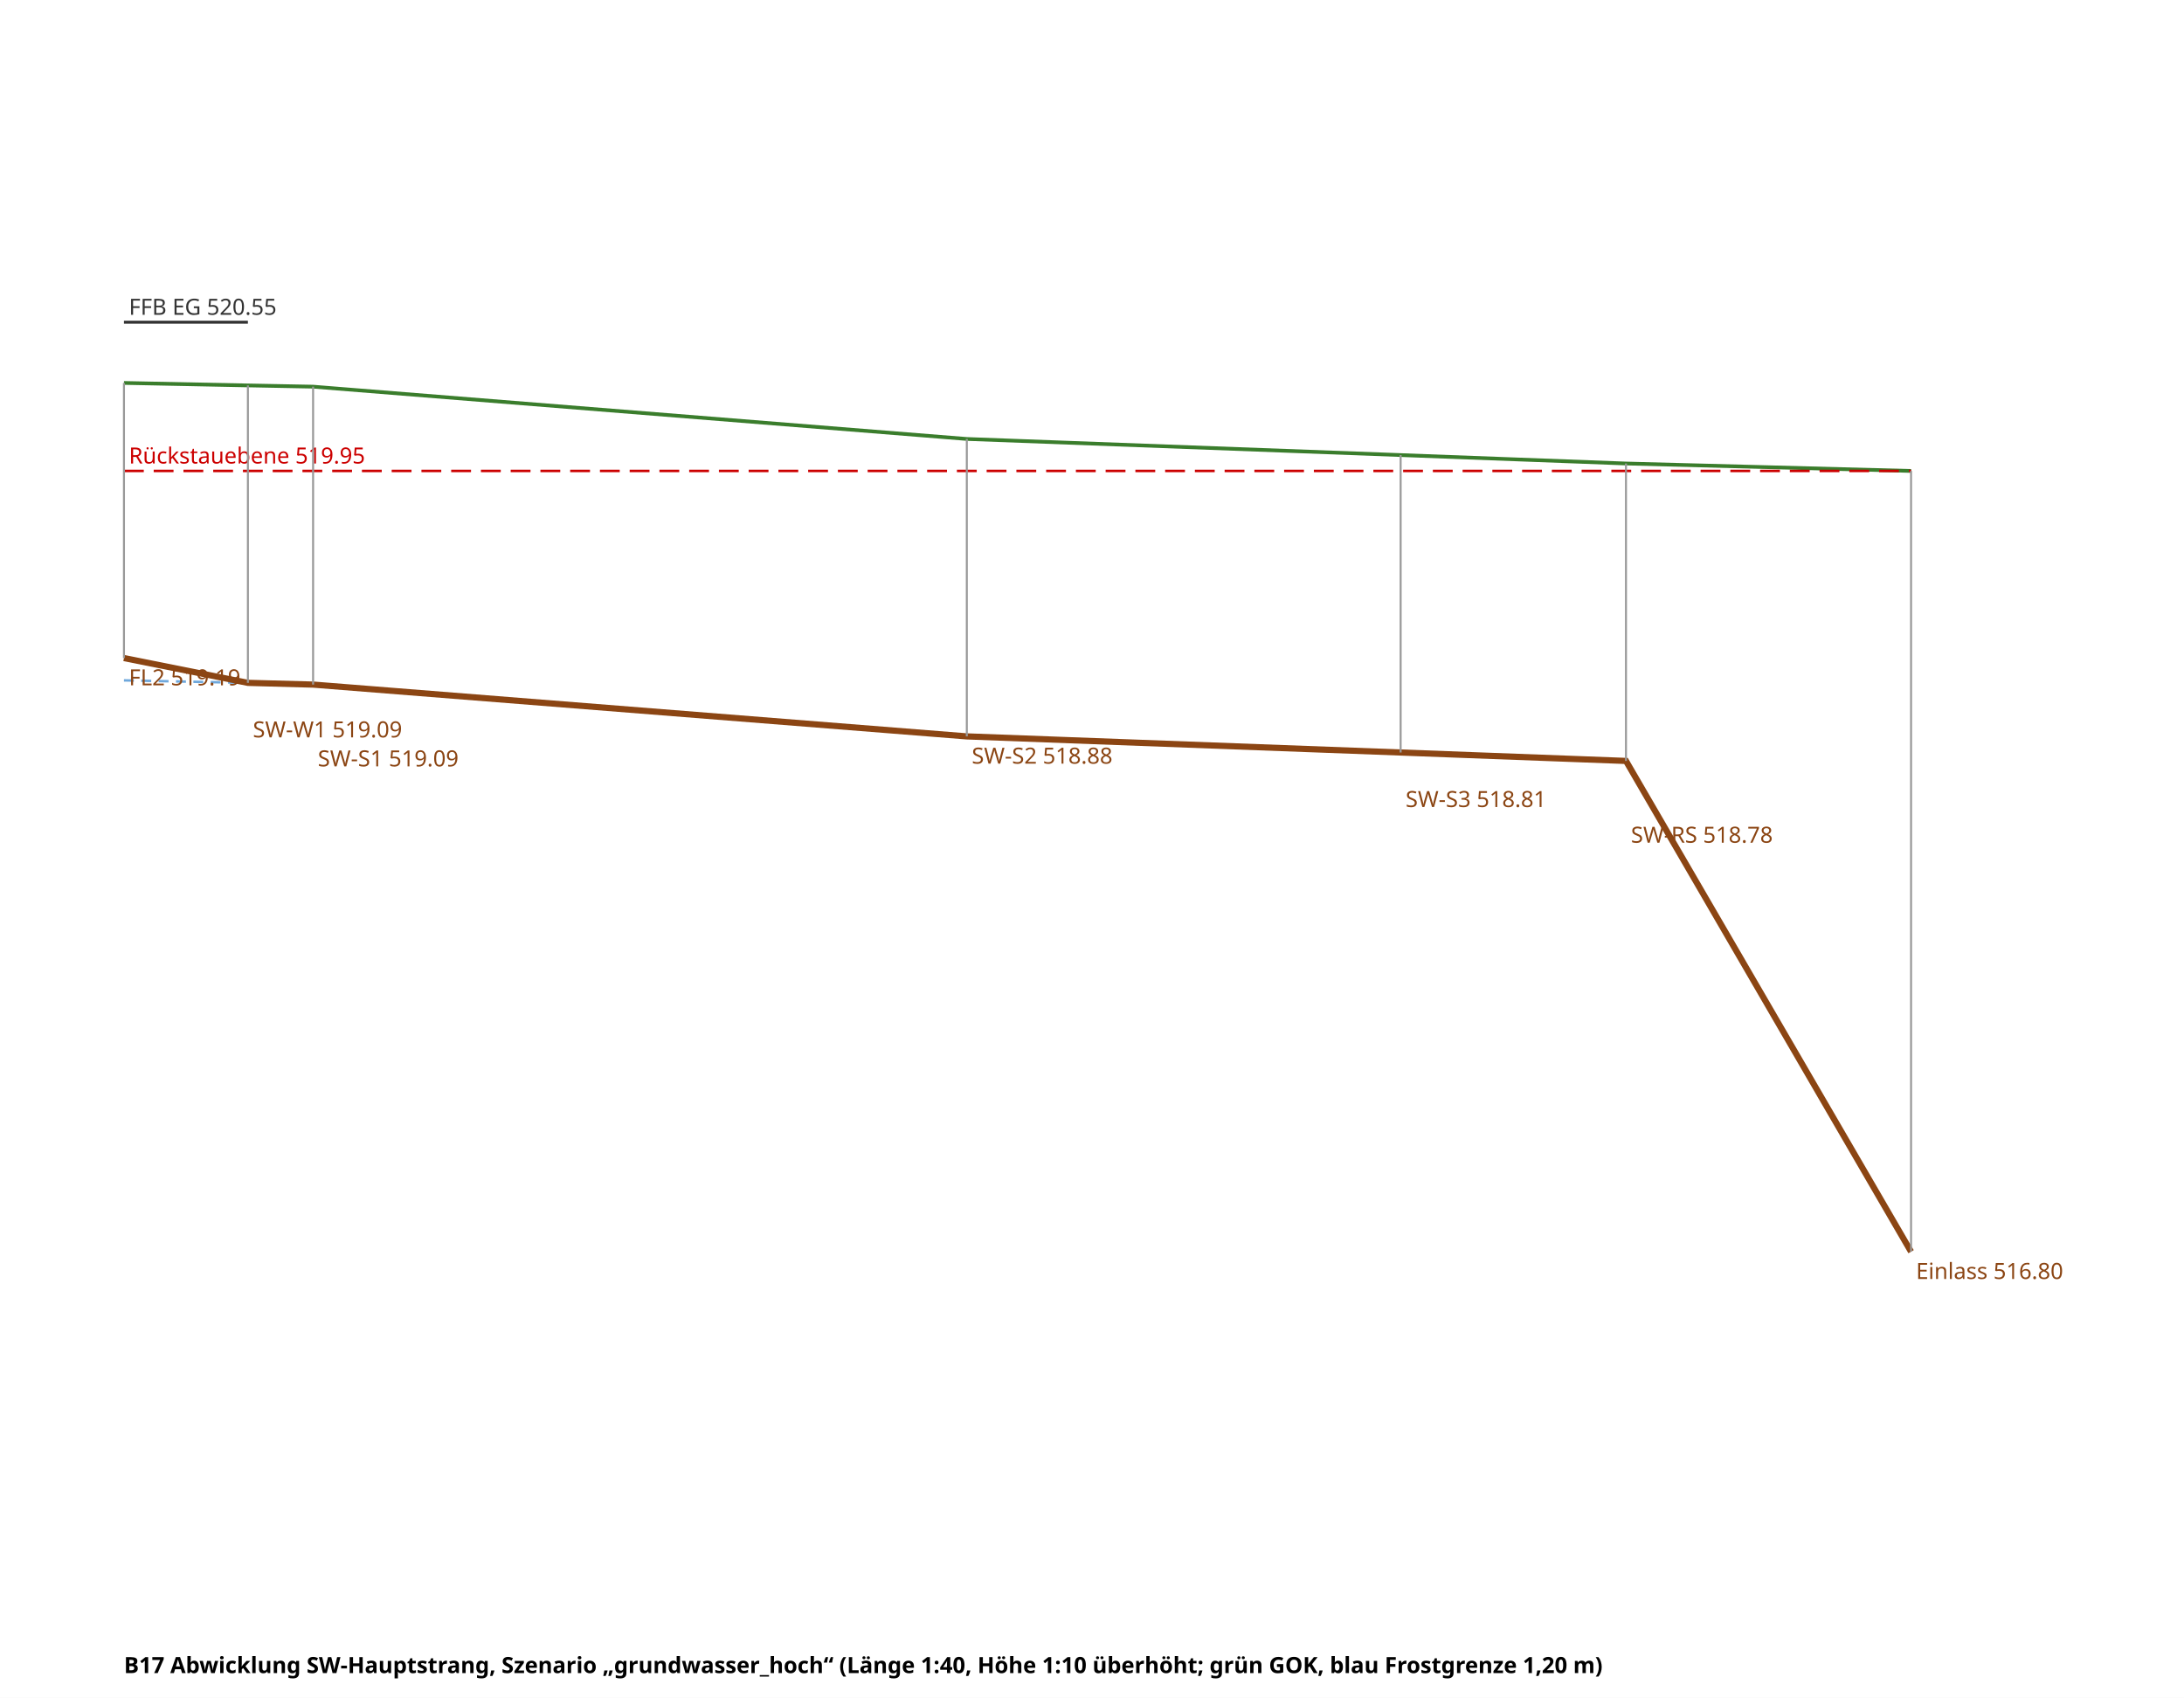
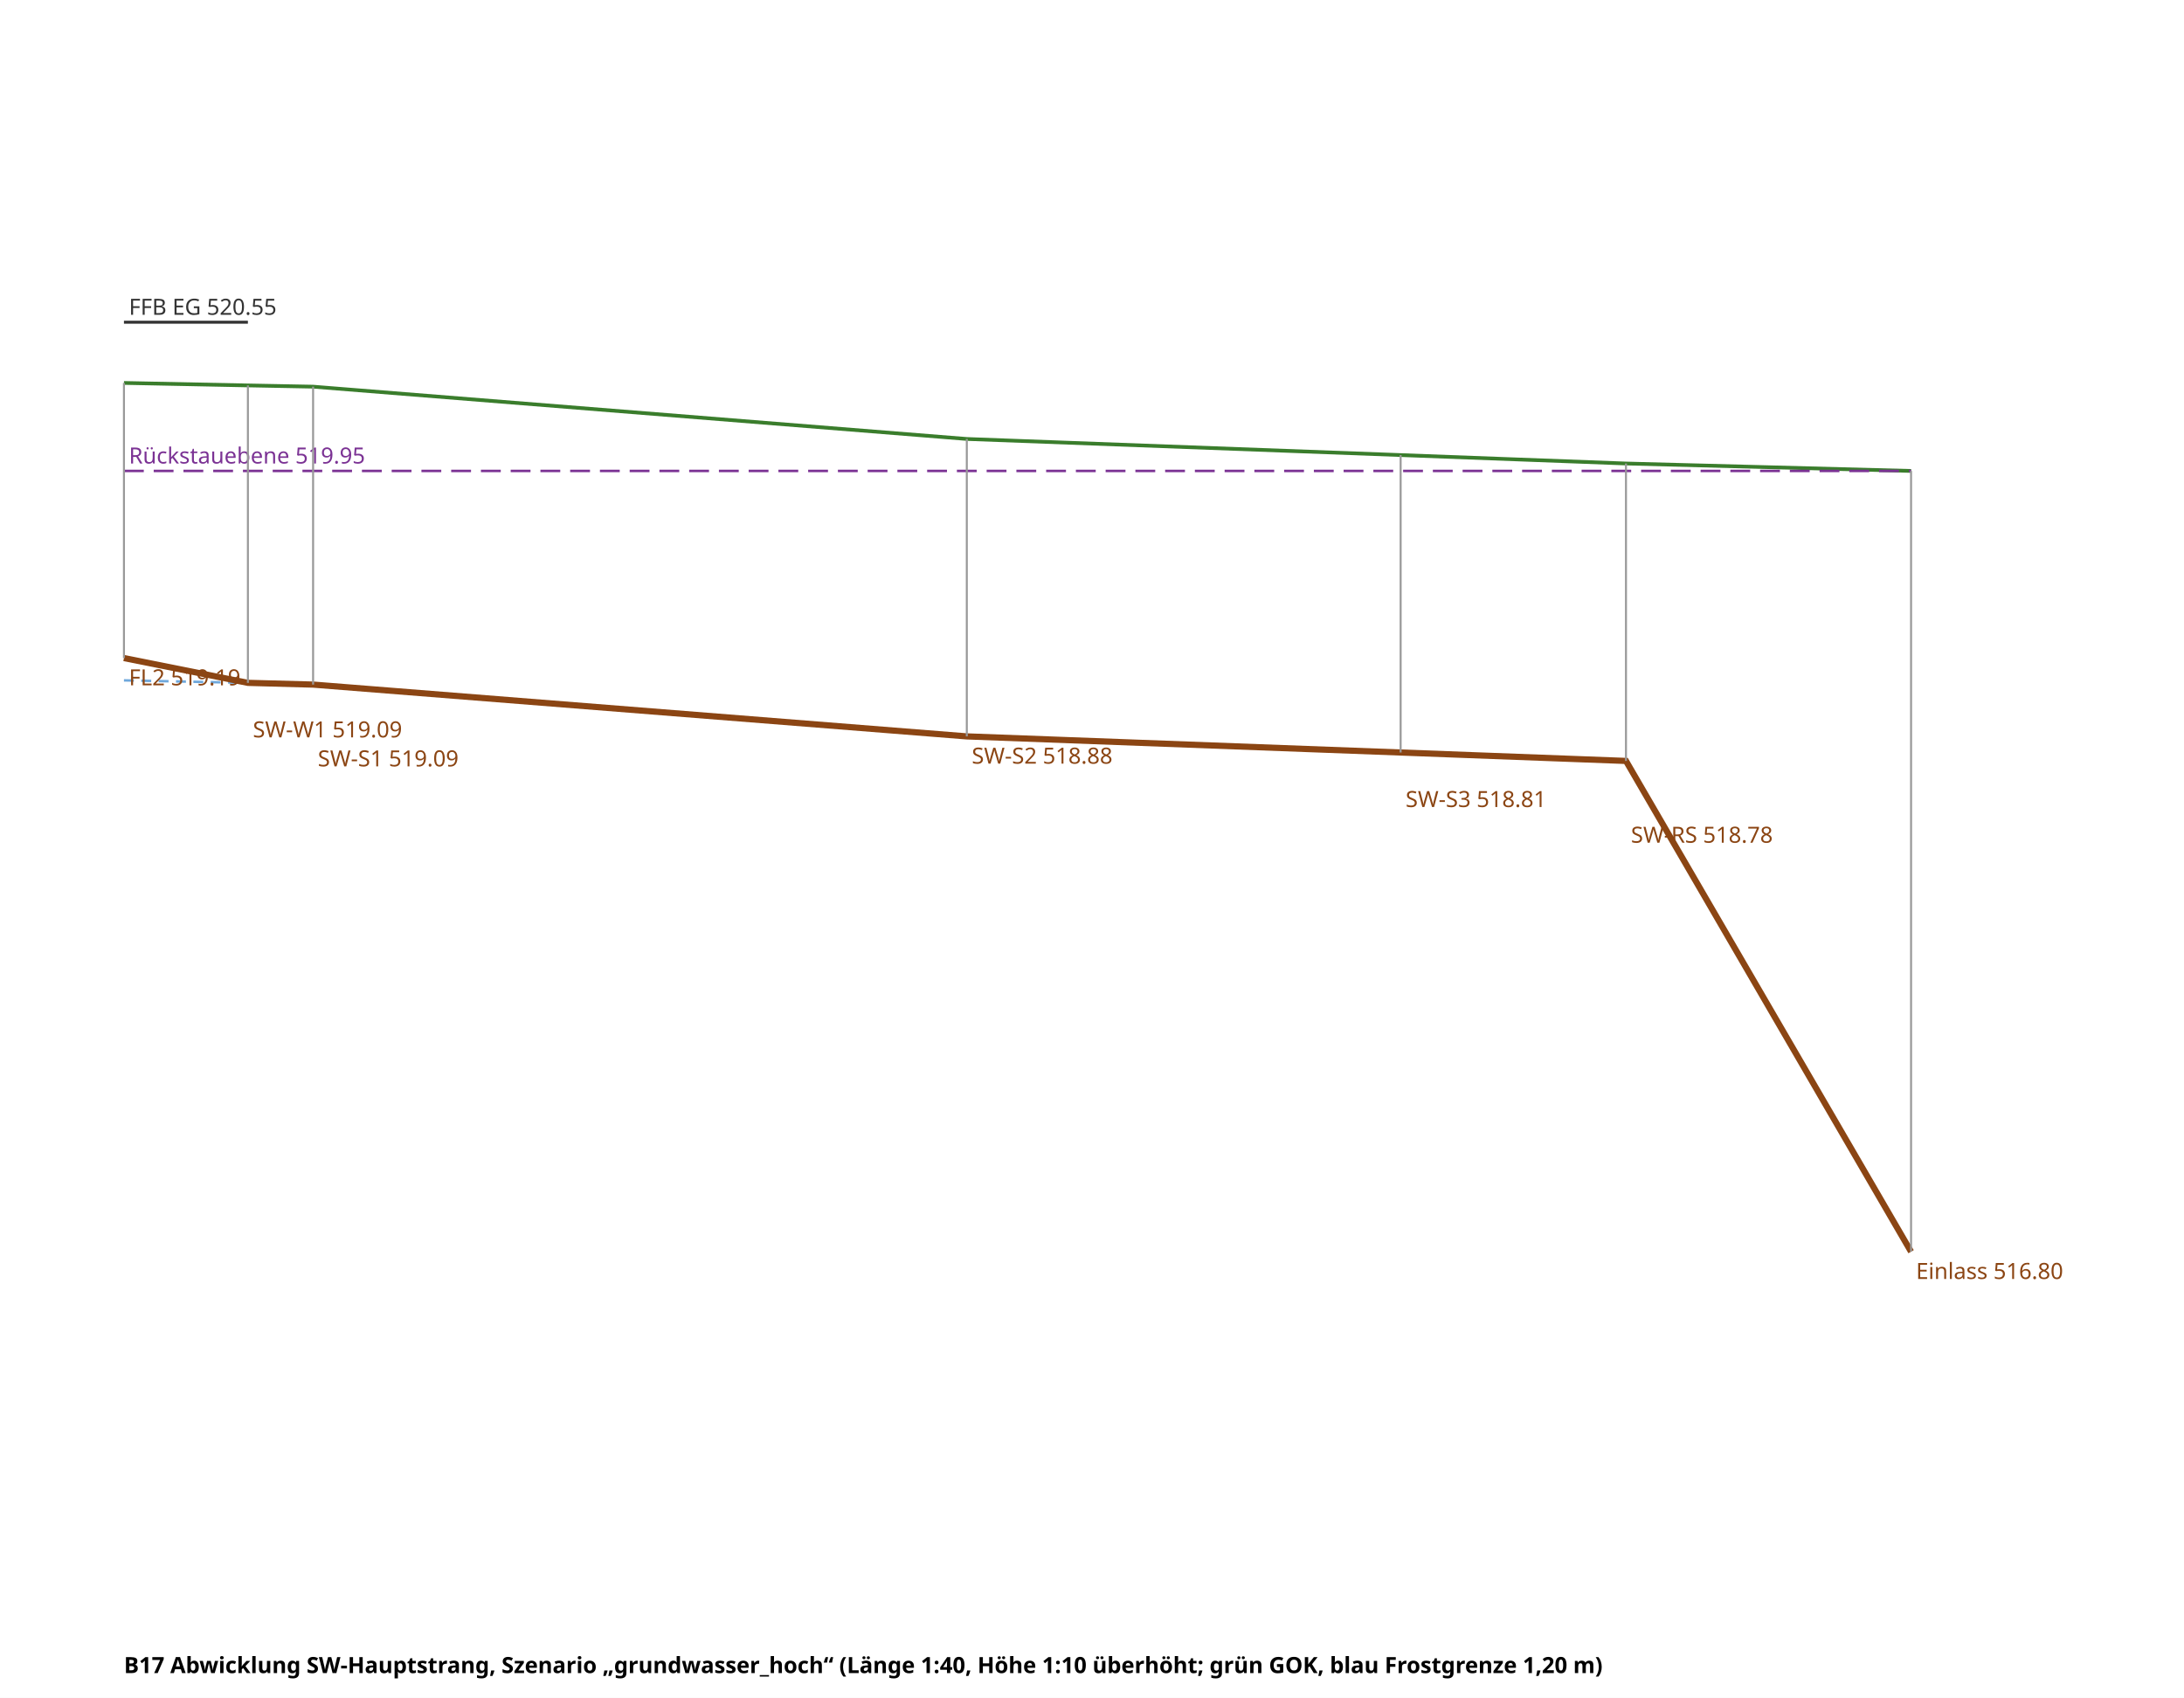
<svg xmlns="http://www.w3.org/2000/svg" width="881" height="685" viewBox="0 0 881 685" font-family="sans-serif" font-size="9">
  <rect width="881" height="685" fill="#fff" />
  <polyline points="50.0,154.5 100.0,155.5 126.3,156.0 390.0,177.1 565.0,183.6 655.9,187.0 770.9,190.0" fill="none" stroke="#3a7d2c" stroke-width="1.5" />
  <polyline points="50.0,274.5 100.0,275.5 126.3,276.0 390.0,297.1 565.0,303.6 655.9,307.0" fill="none" stroke="#6fa8dc" stroke-dasharray="4,3" />
  <polyline points="50.0,265.5 100.0,275.5 126.3,276.2 390.0,297.1 565.0,303.6 655.9,307.0 770.9,505.0" fill="none" stroke="#8b4513" stroke-width="2.5" />
-   <polyline points="50.0,190.0 770.9,190.0" fill="none" stroke="#cc0000" stroke-dasharray="8,4" />
-   <text x="52.0" y="187.0" fill="#cc0000">Rückstauebene 519.95</text>
+   <polyline points="50.0,190.0 770.9,190.0" fill="none" stroke="#7b3294" stroke-dasharray="8,4" />
+   <text x="52.0" y="187.0" fill="#7b3294">Rückstauebene 519.95</text>
  <polyline points="50.0,130.0 100.0,130.0" fill="none" stroke="#333" stroke-width="1.2" />
  <text x="52.0" y="127.0" fill="#333">FFB EG 520.55</text>
  <line x1="50.0" y1="265.5" x2="50.0" y2="154.5" stroke="#999" stroke-width="0.8" />
  <text x="52.0" y="276.5" fill="#8b4513">FL2 519.19</text>
  <line x1="100.0" y1="275.5" x2="100.0" y2="155.5" stroke="#999" stroke-width="0.8" />
  <text x="102.0" y="297.5" fill="#8b4513">SW-W1 519.09</text>
  <line x1="126.3" y1="276.2" x2="126.3" y2="156.0" stroke="#999" stroke-width="0.8" />
  <text x="128.2" y="309.2" fill="#8b4513">SW-S1 519.09</text>
  <line x1="390.0" y1="297.1" x2="390.0" y2="177.1" stroke="#999" stroke-width="0.8" />
  <text x="392.0" y="308.1" fill="#8b4513">SW-S2 518.88</text>
  <line x1="565.0" y1="303.6" x2="565.0" y2="183.6" stroke="#999" stroke-width="0.8" />
  <text x="567.0" y="325.6" fill="#8b4513">SW-S3 518.81</text>
  <line x1="655.9" y1="307.0" x2="655.9" y2="187.0" stroke="#999" stroke-width="0.8" />
  <text x="657.9" y="340.0" fill="#8b4513">SW-RS 518.78</text>
  <line x1="770.9" y1="505.0" x2="770.9" y2="190.0" stroke="#999" stroke-width="0.8" />
  <text x="772.9" y="516.0" fill="#8b4513">Einlass 516.80</text>
  <text x="50" y="675" font-weight="bold">B17 Abwicklung SW-Hauptstrang, Szenario „grundwasser_hoch“ (Länge 1:40, Höhe 1:10 überhöht; grün GOK, blau Frostgrenze 1,20 m)</text>
</svg>
